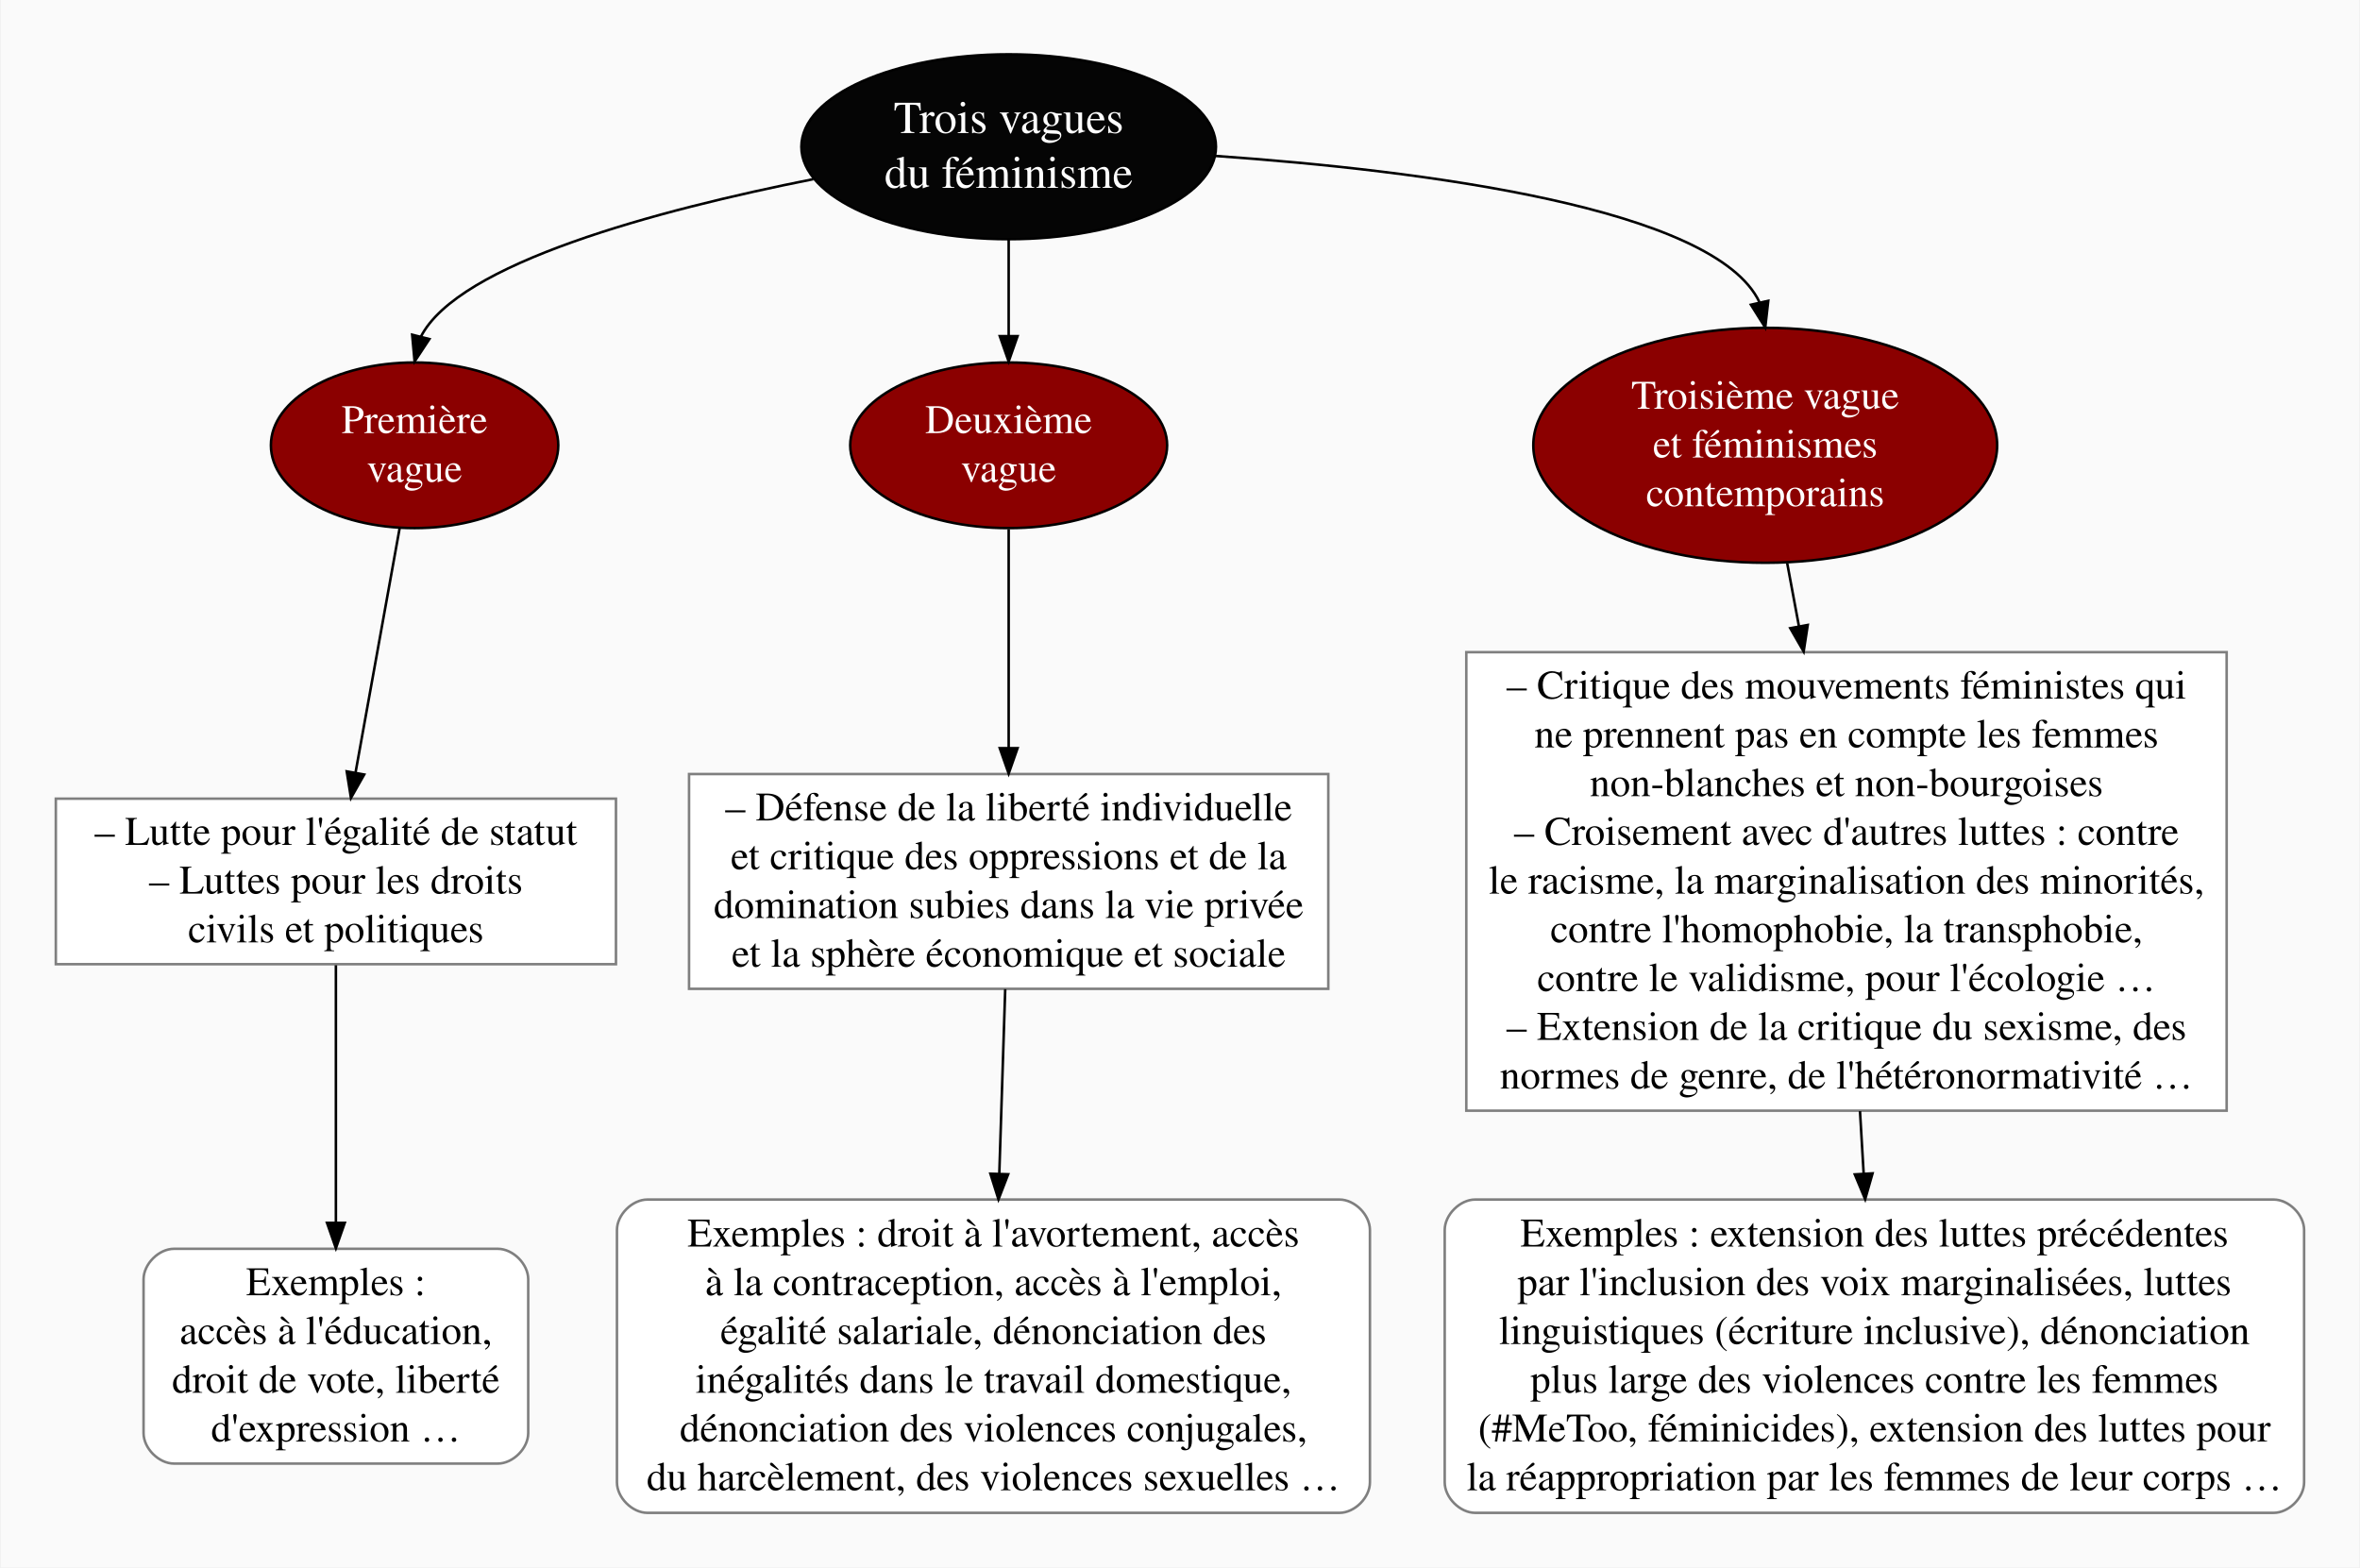
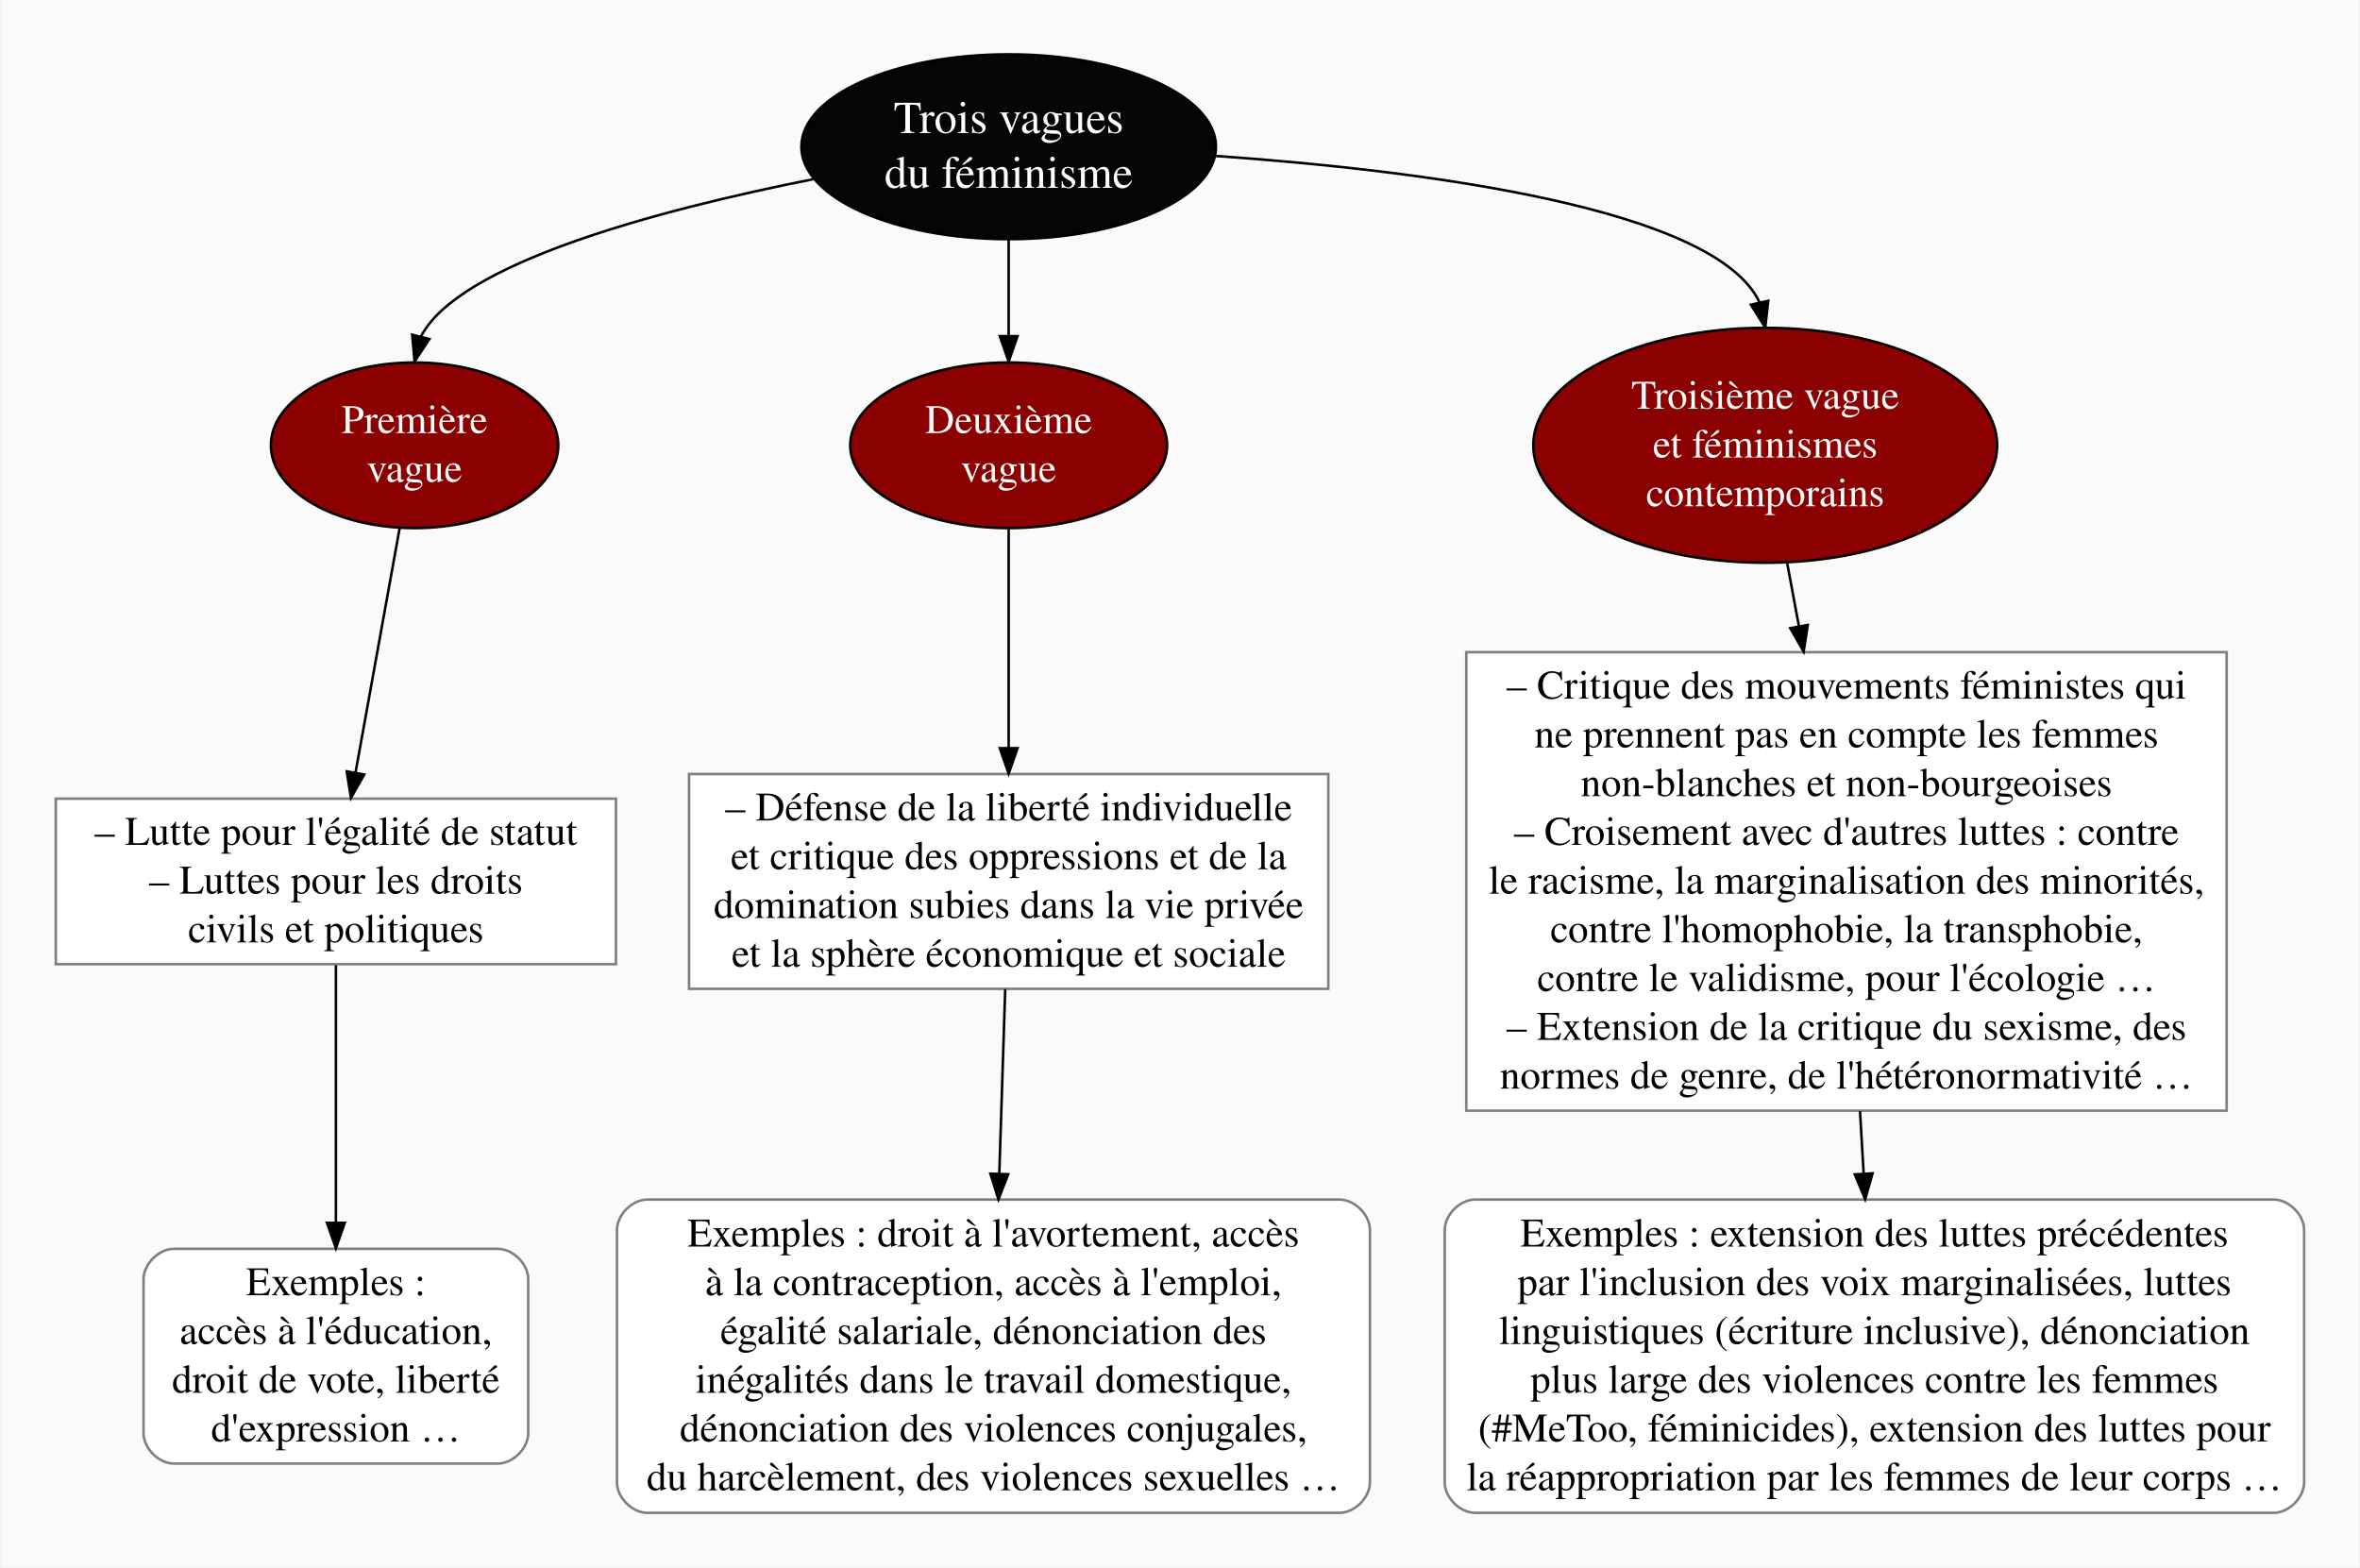
<svg xmlns="http://www.w3.org/2000/svg" width="929pt" height="617pt" viewBox="0.00 0.00 928.98 617.38">
  <g id="graph0" class="graph" transform="scale(1 1) rotate(0) translate(21.6 595.7801)">
    <polygon fill="#fafafa" stroke="transparent" points="-21.6,21.6 -21.6,-595.78 907.382,-595.78 907.382,21.6 -21.6,21.6" />
    <g id="node1" class="node">
      <ellipse fill="#050505" stroke="#000000" cx="375.406" cy="-537.976" rx="81.656" ry="36.409" />
      <text text-anchor="middle" x="375.406" y="-543.376" font-family="Times,serif" font-size="18.00" fill="#ffffff">Trois vagues</text>
      <text text-anchor="middle" x="375.406" y="-521.776" font-family="Times,serif" font-size="18.00" fill="#ffffff">du féminisme</text>
    </g>
    <g id="node2" class="node">
      <ellipse fill="#8b0000" stroke="#000000" cx="141.406" cy="-420.386" rx="56.596" ry="32.621" />
      <text text-anchor="middle" x="141.406" y="-425.186" font-family="Times,serif" font-size="16.00" fill="#ffffff">Première</text>
      <text text-anchor="middle" x="141.406" y="-405.986" font-family="Times,serif" font-size="16.00" fill="#ffffff">vague</text>
    </g>
    <g id="edge1" class="edge">
      <path fill="none" stroke="#000000" d="M298.462,-525.217C236.92,-512.984 158.564,-492.084 143.846,-463.085" />
      <polygon fill="#000000" stroke="#000000" points="147.24,-462.23 141.406,-453.386 140.452,-463.938 147.24,-462.23" />
    </g>
    <g id="node3" class="node">
      <ellipse fill="#8b0000" stroke="#000000" cx="375.406" cy="-420.386" rx="62.415" ry="32.621" />
      <text text-anchor="middle" x="375.406" y="-425.186" font-family="Times,serif" font-size="16.00" fill="#ffffff">Deuxième</text>
      <text text-anchor="middle" x="375.406" y="-405.986" font-family="Times,serif" font-size="16.00" fill="#ffffff">vague</text>
    </g>
    <g id="edge2" class="edge">
      <path fill="none" stroke="#000000" d="M375.406,-501.752C375.406,-489.938 375.406,-476.53 375.406,-463.607" />
      <polygon fill="#000000" stroke="#000000" points="378.906,-463.386 375.406,-453.386 371.906,-463.386 378.906,-463.386" />
    </g>
    <g id="node4" class="node">
      <ellipse fill="#8b0000" stroke="#000000" cx="673.406" cy="-420.386" rx="91.352" ry="46.273" />
      <text text-anchor="middle" x="673.406" y="-434.786" font-family="Times,serif" font-size="16.00" fill="#ffffff">Troisième vague</text>
      <text text-anchor="middle" x="673.406" y="-415.586" font-family="Times,serif" font-size="16.00" fill="#ffffff">et féminismes</text>
      <text text-anchor="middle" x="673.406" y="-396.386" font-family="Times,serif" font-size="16.00" fill="#ffffff">contemporains</text>
    </g>
    <g id="edge3" class="edge">
      <path fill="none" stroke="#000000" d="M456.836,-534.359C538.175,-528.641 653.598,-514 671.137,-476.741" />
      <polygon fill="#000000" stroke="#000000" points="674.599,-477.3 673.406,-466.772 667.774,-475.746 674.599,-477.3" />
    </g>
    <g id="node5" class="node">
      <polygon fill="#ffffff" stroke="#7f7f7f" points="220.719,-281.201 .093,-281.201 .093,-215.999 220.719,-215.999 220.719,-281.201" />
      <text text-anchor="middle" x="110.406" y="-263" font-family="Times,serif" font-size="16.00" fill="#000000">– Lutte pour l'égalité de statut</text>
      <text text-anchor="middle" x="110.406" y="-243.8" font-family="Times,serif" font-size="16.00" fill="#000000">– Luttes pour les droits</text>
      <text text-anchor="middle" x="110.406" y="-224.6" font-family="Times,serif" font-size="16.00" fill="#000000">civils et politiques</text>
    </g>
    <g id="edge6" class="edge">
      <path fill="none" stroke="#000000" d="M135.503,-387.67C130.584,-360.414 123.54,-321.379 118.166,-291.599" />
      <polygon fill="#000000" stroke="#000000" points="121.561,-290.706 116.341,-281.486 114.673,-291.949 121.561,-290.706" />
    </g>
    <g id="node6" class="node">
      <polygon fill="#ffffff" stroke="#7f7f7f" points="501.302,-290.9 249.51,-290.9 249.51,-206.3 501.302,-206.3 501.302,-290.9" />
      <text text-anchor="middle" x="375.406" y="-272.6" font-family="Times,serif" font-size="16.00" fill="#000000">– Défense de la liberté individuelle</text>
      <text text-anchor="middle" x="375.406" y="-253.4" font-family="Times,serif" font-size="16.00" fill="#000000">et critique des oppressions et de la</text>
      <text text-anchor="middle" x="375.406" y="-234.2" font-family="Times,serif" font-size="16.00" fill="#000000">domination subies dans la vie privée</text>
      <text text-anchor="middle" x="375.406" y="-215" font-family="Times,serif" font-size="16.00" fill="#000000">et la sphère économique et sociale</text>
    </g>
    <g id="edge7" class="edge">
      <path fill="none" stroke="#000000" d="M375.406,-387.264C375.406,-362.864 375.406,-329.187 375.406,-301.132" />
      <polygon fill="#000000" stroke="#000000" points="378.906,-301.078 375.406,-291.078 371.906,-301.078 378.906,-301.078" />
    </g>
    <g id="node7" class="node">
      <polygon fill="#ffffff" stroke="#7f7f7f" points="855.151,-338.9 555.662,-338.9 555.662,-158.3 855.151,-158.3 855.151,-338.9" />
      <text text-anchor="middle" x="705.406" y="-320.6" font-family="Times,serif" font-size="16.00" fill="#000000">– Critique des mouvements féministes qui</text>
      <text text-anchor="middle" x="705.406" y="-301.4" font-family="Times,serif" font-size="16.00" fill="#000000">ne prennent pas en compte les femmes</text>
-       <text text-anchor="middle" x="705.406" y="-282.2" font-family="Times,serif" font-size="16.00" fill="#000000">non-blanches et non-bourgoises</text>
+       <text text-anchor="middle" x="705.406" y="-282.2" font-family="Times,serif" font-size="16.00" fill="#000000">non-blanches et non-bourgeoises</text>
      <text text-anchor="middle" x="705.406" y="-263" font-family="Times,serif" font-size="16.00" fill="#000000">– Croisement avec d'autres luttes : contre</text>
      <text text-anchor="middle" x="705.406" y="-243.8" font-family="Times,serif" font-size="16.00" fill="#000000">le racisme, la marginalisation des minorités,</text>
      <text text-anchor="middle" x="705.406" y="-224.6" font-family="Times,serif" font-size="16.00" fill="#000000">contre l'homophobie, la transphobie,</text>
      <text text-anchor="middle" x="705.406" y="-205.4" font-family="Times,serif" font-size="16.00" fill="#000000">contre le validisme, pour l'écologie …</text>
      <text text-anchor="middle" x="705.406" y="-186.2" font-family="Times,serif" font-size="16.00" fill="#000000">– Extension de la critique du sexisme, des</text>
      <text text-anchor="middle" x="705.406" y="-167" font-family="Times,serif" font-size="16.00" fill="#000000">normes de genre, de l'hétéronormativité …</text>
    </g>
    <g id="edge8" class="edge">
      <path fill="none" stroke="#000000" d="M682.066,-373.898C683.516,-366.114 685.069,-357.778 686.659,-349.241" />
      <polygon fill="#000000" stroke="#000000" points="690.149,-349.621 688.539,-339.149 683.267,-348.339 690.149,-349.621" />
    </g>
    <g id="node8" class="node">
      <path fill="#ffffff" stroke="#7f7f7f" d="M174.164,-103.9C174.164,-103.9 46.649,-103.9 46.649,-103.9 40.649,-103.9 34.649,-97.9 34.649,-91.9 34.649,-91.9 34.649,-31.3 34.649,-31.3 34.649,-25.3 40.649,-19.3 46.649,-19.3 46.649,-19.3 174.164,-19.3 174.164,-19.3 180.164,-19.3 186.164,-25.3 186.164,-31.3 186.164,-31.3 186.164,-91.9 186.164,-91.9 186.164,-97.9 180.164,-103.9 174.164,-103.9" />
      <text text-anchor="middle" x="110.406" y="-85.6" font-family="Times,serif" font-size="16.00" fill="#000000">Exemples :</text>
      <text text-anchor="middle" x="110.406" y="-66.4" font-family="Times,serif" font-size="16.00" fill="#000000">accès à l'éducation,</text>
      <text text-anchor="middle" x="110.406" y="-47.2" font-family="Times,serif" font-size="16.00" fill="#000000">droit de vote, liberté</text>
      <text text-anchor="middle" x="110.406" y="-28" font-family="Times,serif" font-size="16.00" fill="#000000">d'expression …</text>
    </g>
    <g id="edge9" class="edge">
      <path fill="none" stroke="#000000" d="M110.406,-215.599C110.406,-187.593 110.406,-146.898 110.406,-114.374" />
      <polygon fill="#000000" stroke="#000000" points="113.906,-114.128 110.406,-104.128 106.906,-114.128 113.906,-114.128" />
    </g>
    <g id="node9" class="node">
      <path fill="#ffffff" stroke="#7f7f7f" d="M505.7,-123.3C505.7,-123.3 233.113,-123.3 233.113,-123.3 227.113,-123.3 221.113,-117.3 221.113,-111.3 221.113,-111.3 221.113,-11.9 221.113,-11.9 221.113,-5.9 227.113,.1 233.113,.1 233.113,.1 505.7,.1 505.7,.1 511.7,.1 517.7,-5.9 517.7,-11.9 517.7,-11.9 517.7,-111.3 517.7,-111.3 517.7,-117.3 511.7,-123.3 505.7,-123.3" />
      <text text-anchor="middle" x="369.406" y="-104.8" font-family="Times,serif" font-size="16.00" fill="#000000">Exemples : droit à l'avortement, accès</text>
      <text text-anchor="middle" x="369.406" y="-85.6" font-family="Times,serif" font-size="16.00" fill="#000000">à la contraception, accès à l'emploi,</text>
      <text text-anchor="middle" x="369.406" y="-66.4" font-family="Times,serif" font-size="16.00" fill="#000000">égalité salariale, dénonciation des</text>
      <text text-anchor="middle" x="369.406" y="-47.2" font-family="Times,serif" font-size="16.00" fill="#000000">inégalités dans le travail domestique,</text>
      <text text-anchor="middle" x="369.406" y="-28" font-family="Times,serif" font-size="16.00" fill="#000000">dénonciation des violences conjugales,</text>
      <text text-anchor="middle" x="369.406" y="-8.8" font-family="Times,serif" font-size="16.00" fill="#000000">du harcèlement, des violences sexuelles …</text>
    </g>
    <g id="edge10" class="edge">
      <path fill="none" stroke="#000000" d="M374.045,-206.167C373.355,-184.667 372.498,-157.972 371.71,-133.394" />
      <polygon fill="#000000" stroke="#000000" points="375.207,-133.258 371.389,-123.375 368.211,-133.482 375.207,-133.258" />
    </g>
    <g id="node10" class="node">
      <path fill="#ffffff" stroke="#7f7f7f" d="M873.659,-123.3C873.659,-123.3 559.154,-123.3 559.154,-123.3 553.154,-123.3 547.154,-117.3 547.154,-111.3 547.154,-111.3 547.154,-11.9 547.154,-11.9 547.154,-5.9 553.154,.1 559.154,.1 559.154,.1 873.659,.1 873.659,.1 879.659,.1 885.659,-5.9 885.659,-11.9 885.659,-11.9 885.659,-111.3 885.659,-111.3 885.659,-117.3 879.659,-123.3 873.659,-123.3" />
      <text text-anchor="middle" x="716.406" y="-104.8" font-family="Times,serif" font-size="16.00" fill="#000000">Exemples : extension des luttes précédentes</text>
      <text text-anchor="middle" x="716.406" y="-85.6" font-family="Times,serif" font-size="16.00" fill="#000000">par l'inclusion des voix marginalisées, luttes</text>
      <text text-anchor="middle" x="716.406" y="-66.4" font-family="Times,serif" font-size="16.00" fill="#000000">linguistiques (écriture inclusive), dénonciation</text>
      <text text-anchor="middle" x="716.406" y="-47.2" font-family="Times,serif" font-size="16.00" fill="#000000">plus large des violences contre les femmes</text>
      <text text-anchor="middle" x="716.406" y="-28" font-family="Times,serif" font-size="16.00" fill="#000000">(#MeToo, féminicides), extension des luttes pour </text>
      <text text-anchor="middle" x="716.406" y="-8.8" font-family="Times,serif" font-size="16.00" fill="#000000">la réappropriation par les femmes de leur corps …</text>
    </g>
    <g id="edge11" class="edge">
      <path fill="none" stroke="#000000" d="M710.729,-158.113C711.215,-149.853 711.703,-141.563 712.177,-133.499" />
      <polygon fill="#000000" stroke="#000000" points="715.676,-133.613 712.77,-123.425 708.688,-133.202 715.676,-133.613" />
    </g>
  </g>
</svg>
